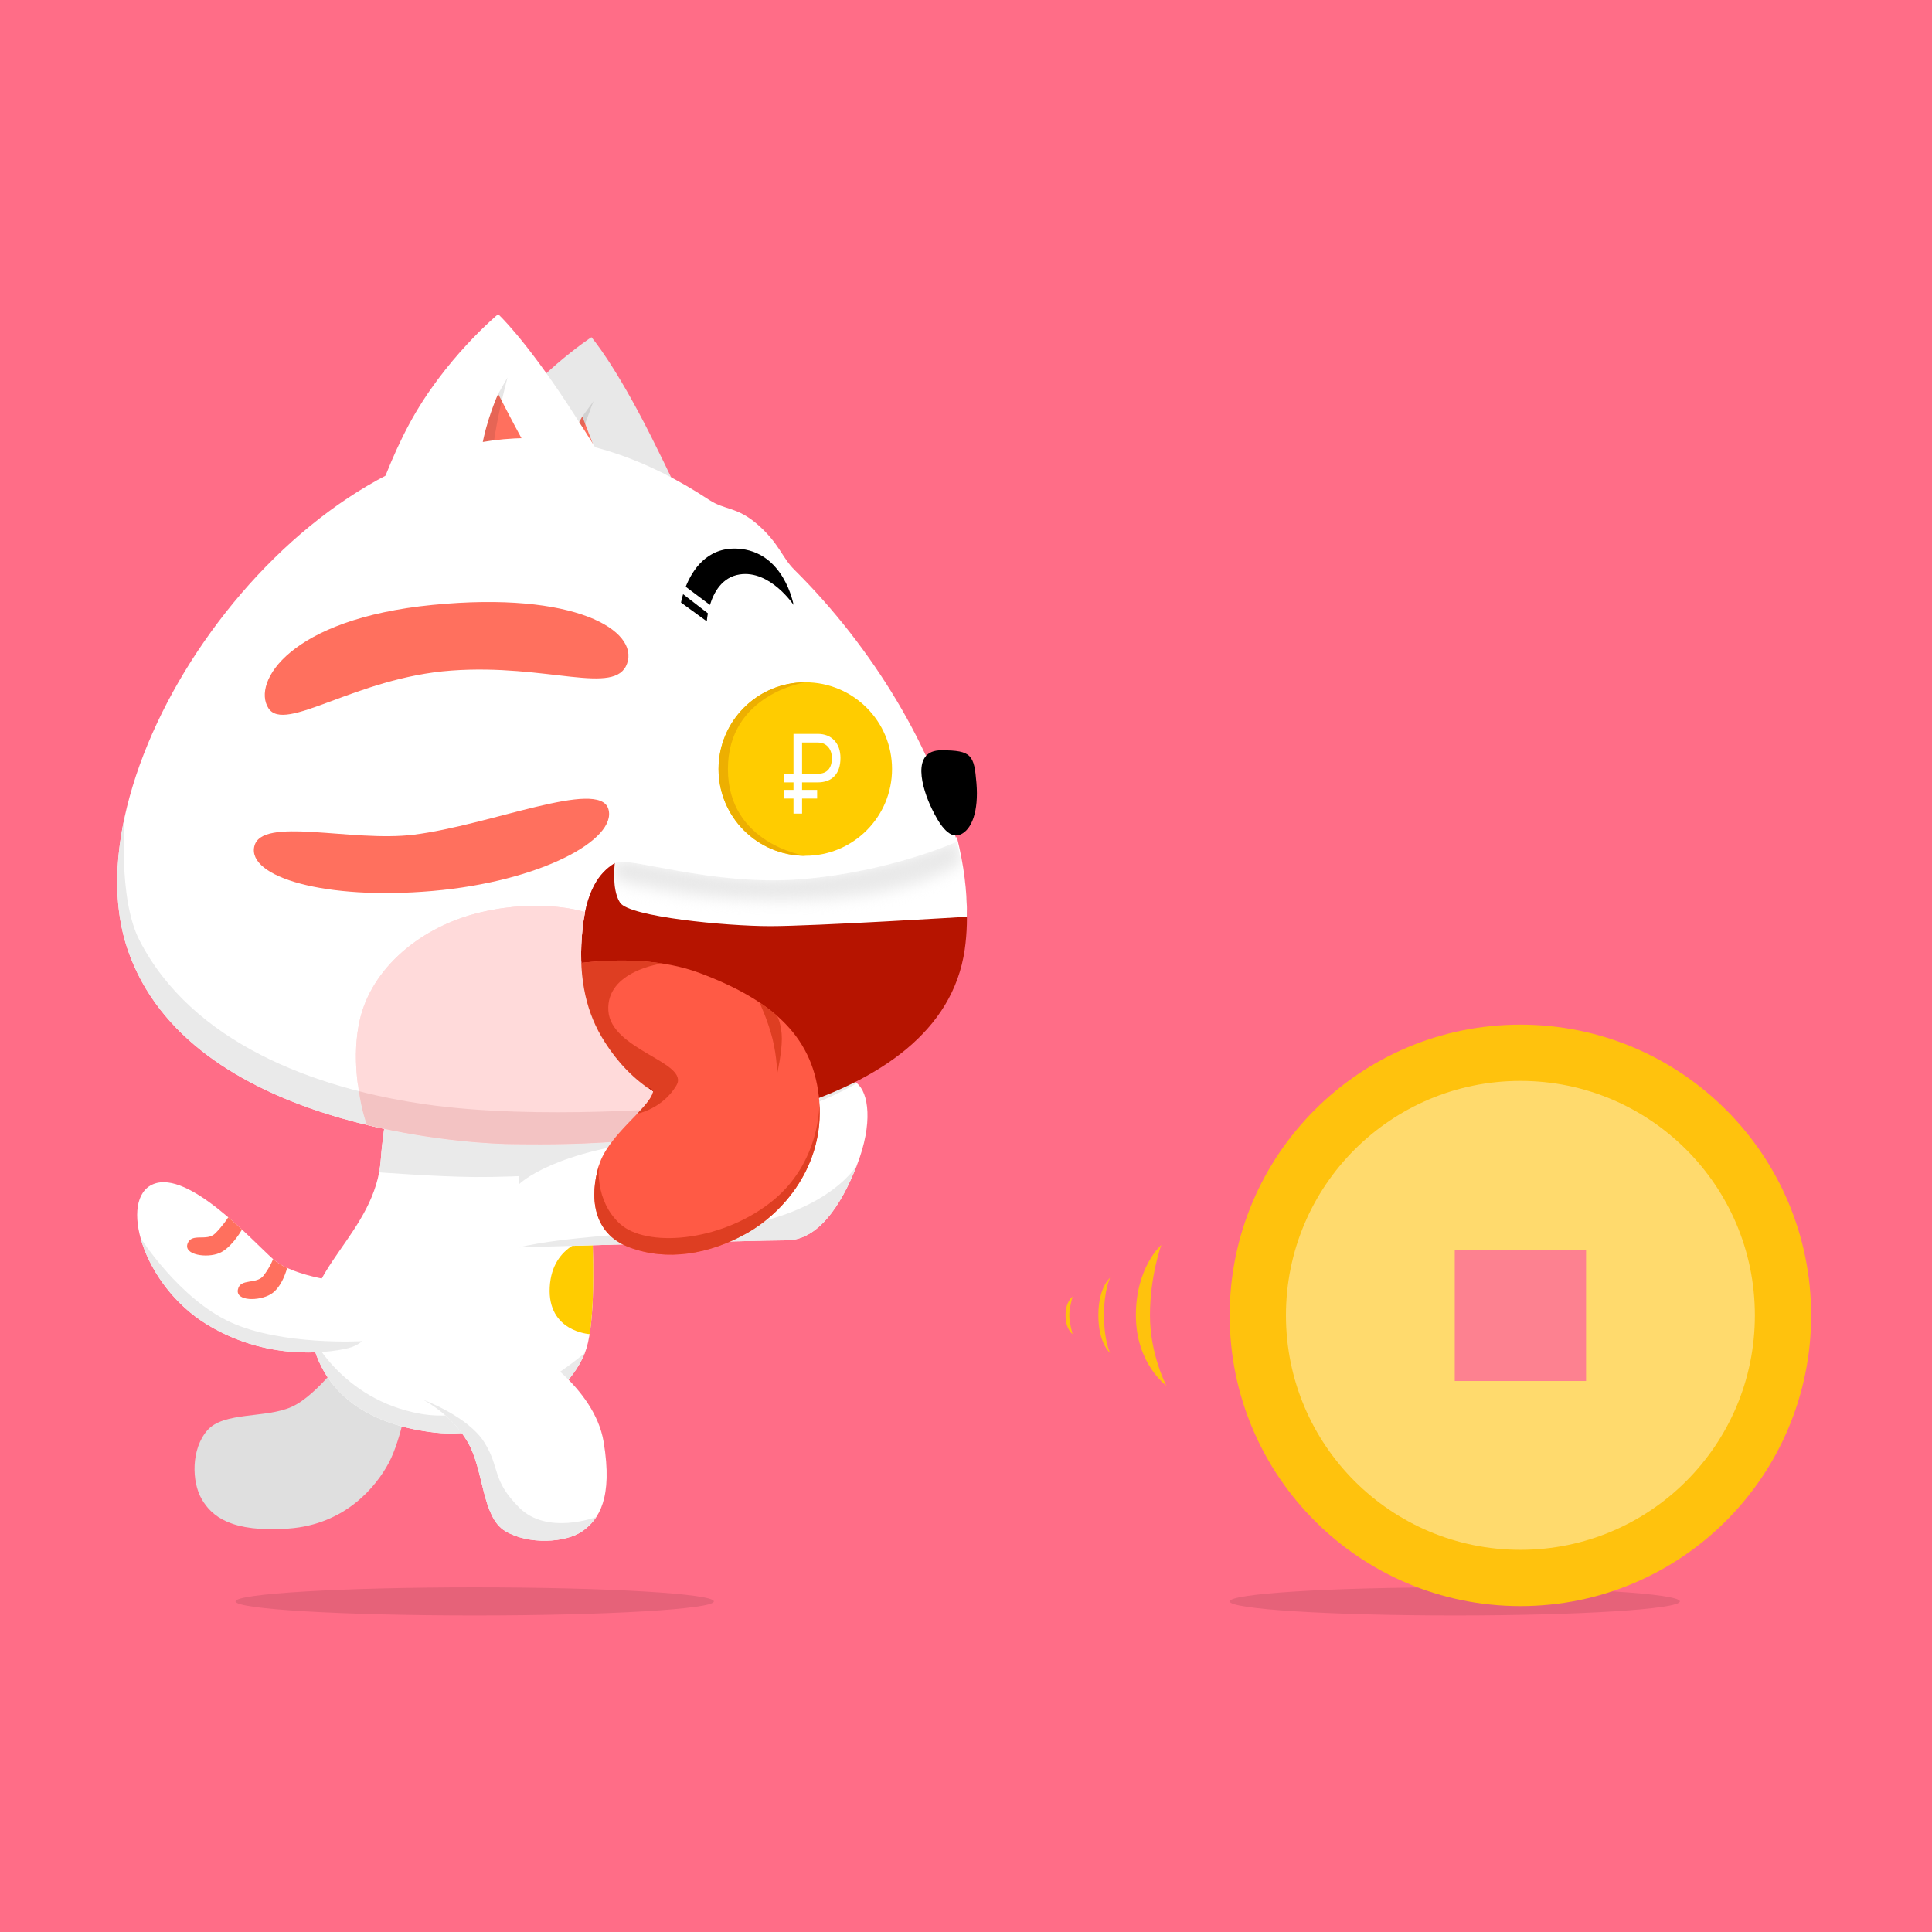
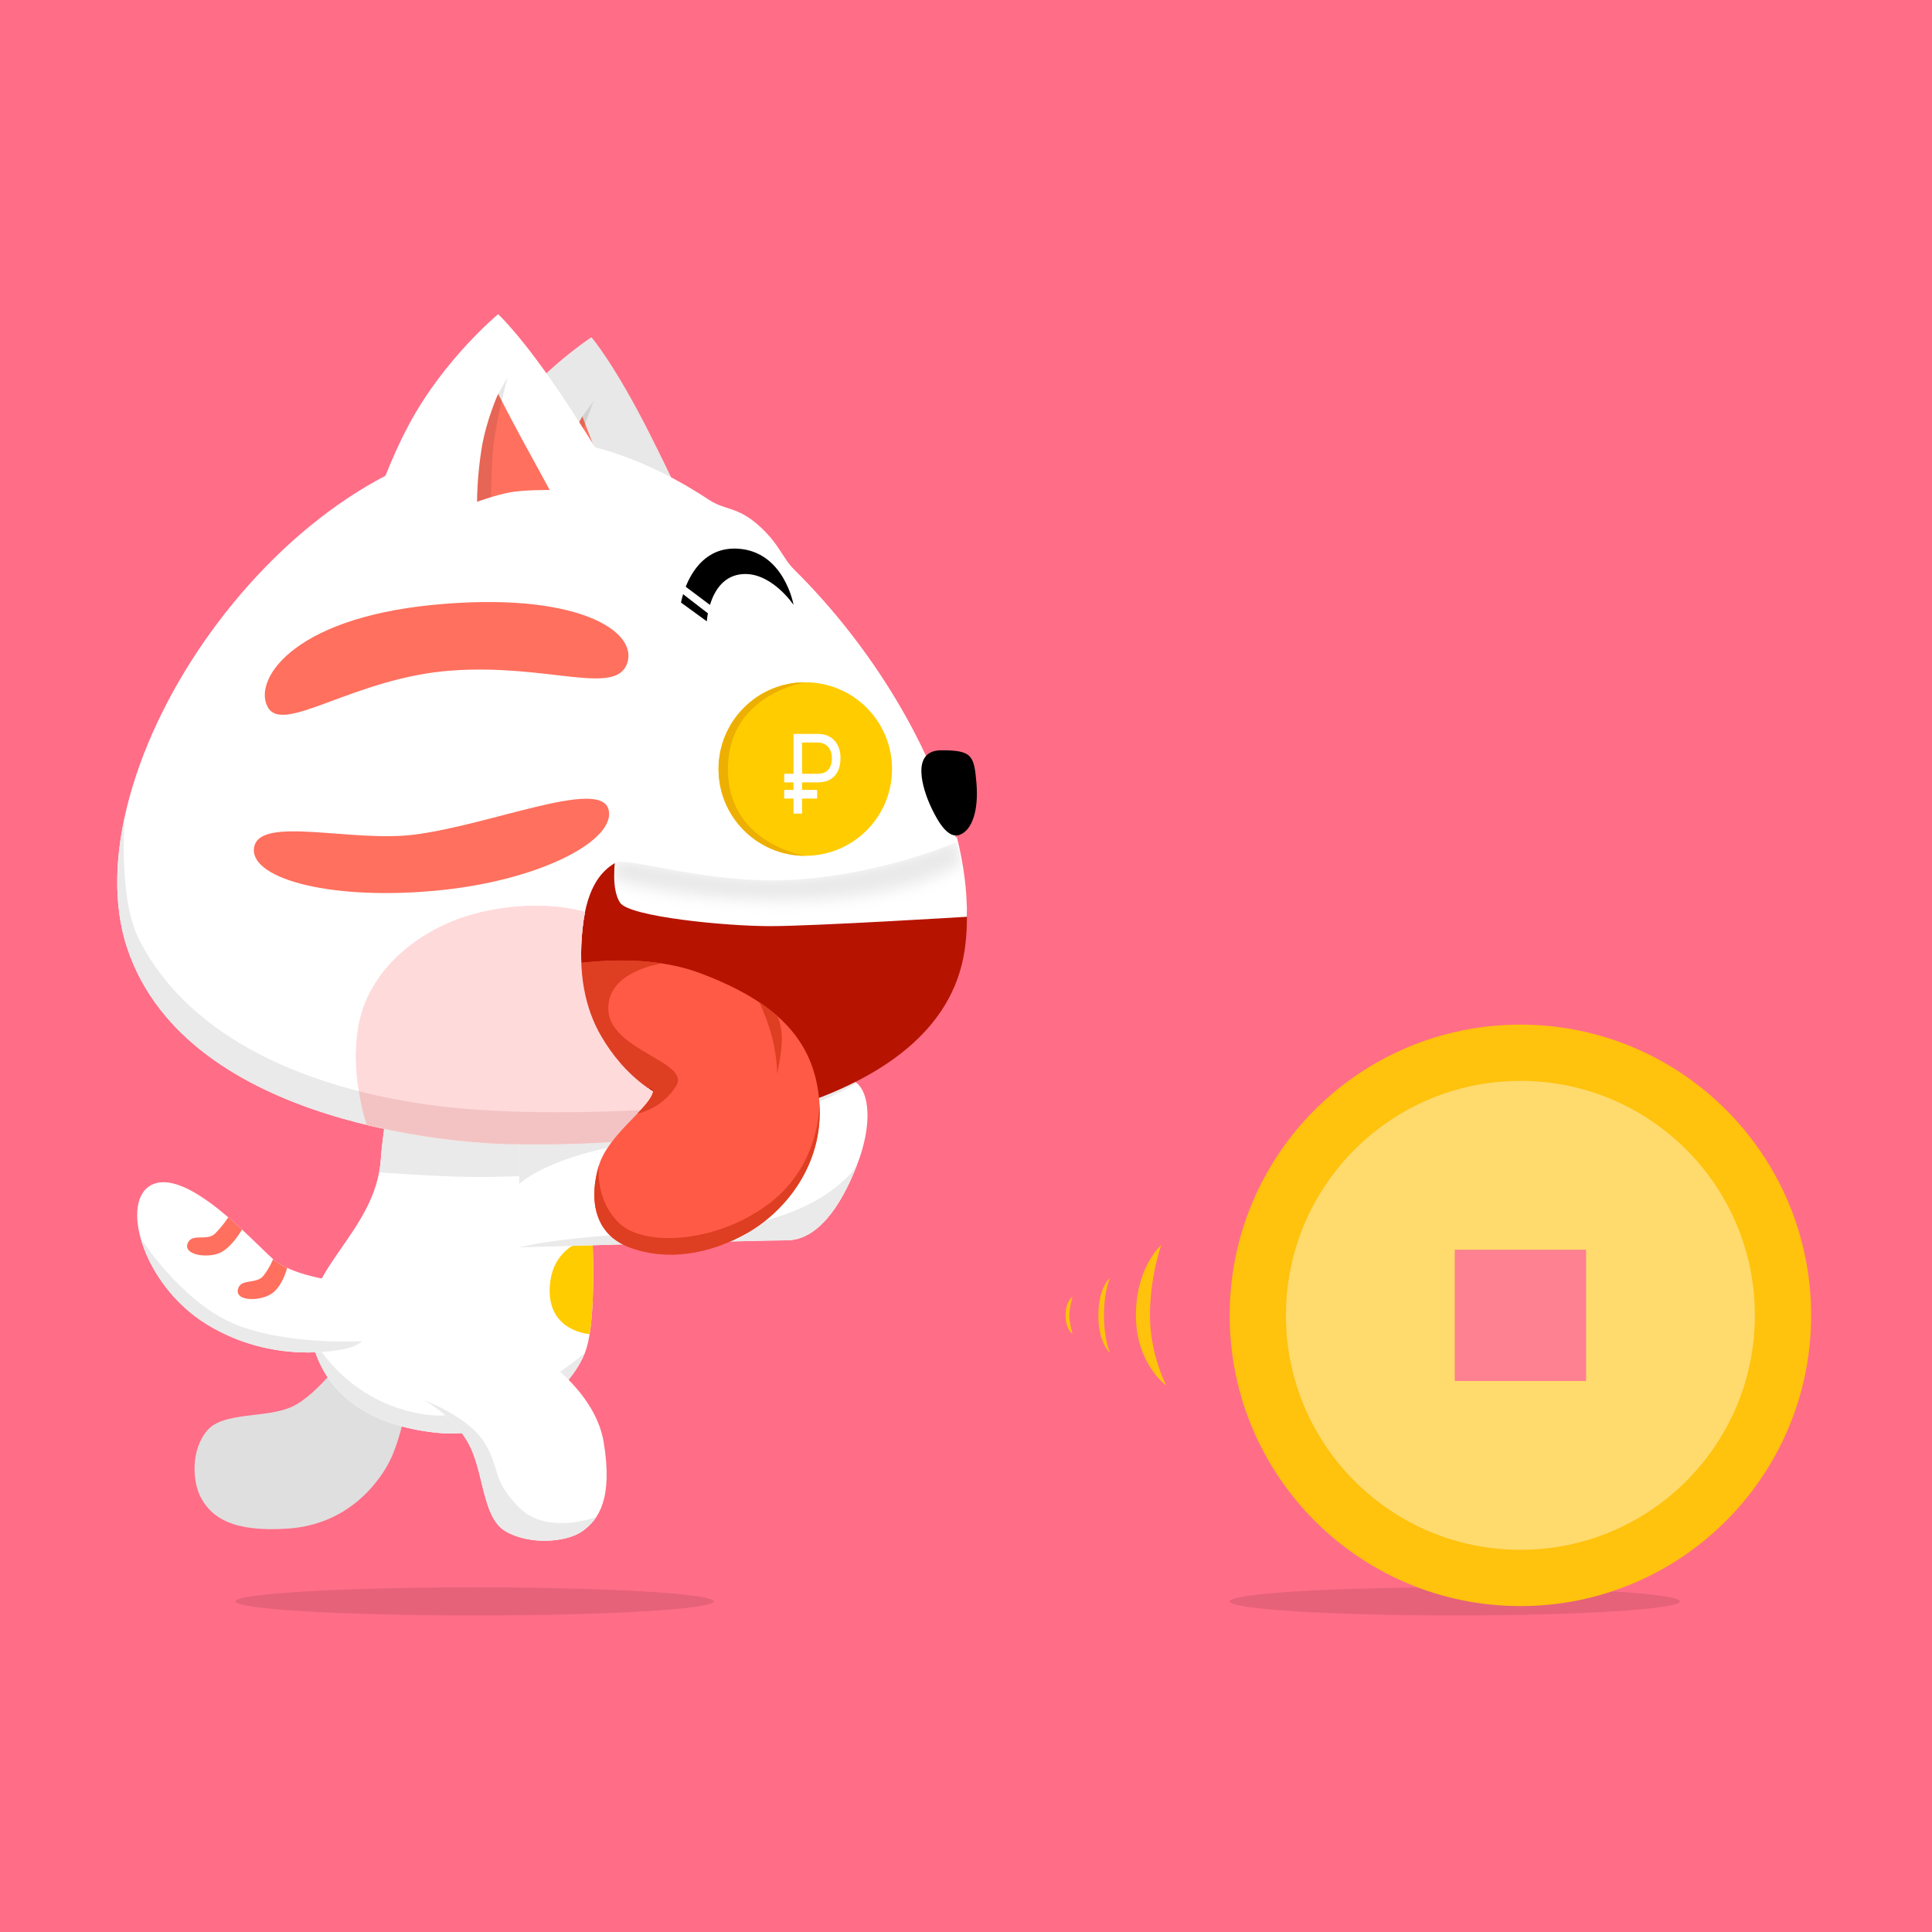
<svg xmlns="http://www.w3.org/2000/svg" width="412" height="412" viewBox="0 0 412 412" fill="none">
  <rect width="412" height="412" fill="#E5E5E5" />
  <g id="catRun">
    <rect width="412" height="412" fill="#FF6D87" />
    <ellipse id="catShadow" cx="101.229" cy="341.5" rx="51" ry="3" fill="#E66279" />
-     <g id="earObjectB">
-       <path id="earForm" d="M104.573 93.099C113.618 80.044 126.124 71.915 126.124 71.915C126.124 71.915 131.019 77.509 138.807 92.996C146.595 108.483 150.92 119.044 150.92 119.044L90.229 121.652C90.229 121.652 95.528 106.155 104.573 93.099Z" fill="#E8E8E8" />
-       <path id="earPinna" d="M119.403 99.831C121.079 93.984 124.189 88.805 124.189 88.805C124.189 88.805 126.494 94.929 128.075 98.812C129.856 103.186 132.784 110.423 132.784 110.423C132.784 110.423 127.601 109.743 124.282 109.953C121.445 110.132 117.1 111.143 117.1 111.143C117.1 111.143 117.726 105.679 119.403 99.831Z" fill="#FF705E" />
-       <path id="earPinnaShadow" opacity="0.1" d="M119.403 99.831C121.079 93.984 124.189 88.805 124.189 88.805L126.574 85.555C126.574 85.555 123.245 93.985 121.943 99.619C120.975 103.809 120.194 110.491 120.194 110.491L117.1 111.143C117.1 111.143 117.726 105.679 119.403 99.831Z" fill="black" />
-     </g>
-     <g id="bodyMainObject">
-       <path id="legObjectB" d="M62.229 300C67.729 297.5 74.093 288.483 74.093 288.483L87.229 297.095C87.229 297.095 85.63 306.835 82.93 311.917C80.229 317 73.649 325.103 61.514 325.966C49.379 326.829 45.181 323.42 43.021 319.7C40.861 315.981 40.729 309 44.229 305C47.729 301 56.729 302.5 62.229 300Z" fill="#DFDFDF" />
-       <g id="bodyObject">
-         <path id="bodyForm" d="M81.229 247C81.428 243.882 82.229 238.5 82.229 238.5L124.729 240.5C124.729 240.5 128.729 278.5 124.729 288.5C120.729 298.5 106.789 307.103 92.729 305.5C79.61 304.004 68.729 298 66.229 284.5C63.729 271 80.203 263.069 81.229 247Z" fill="white" />
-         <path id="bodySpot" d="M117.229 274.5C117.729 265 126.362 264 126.362 264C126.628 271.534 126.585 279.271 125.738 284.5C125.738 284.5 116.729 284 117.229 274.5Z" fill="#FFCC00" />
-         <path id="bodyShadowB" d="M92.729 305.5C79.61 304.004 68.729 298 66.229 284.5C66.229 284.5 72.729 298.5 89.729 301.5C106.729 304.5 124.729 288.5 124.729 288.5C120.729 298.5 106.789 307.103 92.729 305.5Z" fill="#EAEAEA" />
-         <path id="bodyShadowT" d="M81.229 247C81.428 243.882 82.229 238.5 82.229 238.5L124.729 240.5C124.729 240.5 125.138 244.386 125.564 250C125.564 250 110.74 251.076 101.229 251C93.261 250.937 80.849 250 80.849 250C81.034 249.031 81.163 248.032 81.229 247Z" fill="#EAEAEA" />
+     <g id="cat">
+       <g id="bodyMainObject">
+         <path id="legObjectB" d="M62.229 300C67.729 297.5 74.093 288.483 74.093 288.483L87.229 297.095C87.229 297.095 85.63 306.835 82.93 311.917C80.229 317 73.649 325.103 61.514 325.966C49.379 326.829 45.181 323.42 43.021 319.7C40.861 315.981 40.729 309 44.229 305C47.729 301 56.729 302.5 62.229 300Z" fill="#DFDFDF" />
+         <g id="bodyObject">
+           <path d="M81.229 247C81.428 243.882 82.229 238.5 82.229 238.5L124.729 240.5C124.729 240.5 128.729 278.5 124.729 288.5C120.729 298.5 106.789 307.103 92.729 305.5C79.61 304.004 68.729 298 66.229 284.5C63.729 271 80.203 263.069 81.229 247Z" fill="white" />
+           <path d="M117.229 274.5C117.729 265 126.362 264 126.362 264C126.628 271.534 126.585 279.271 125.738 284.5C125.738 284.5 116.729 284 117.229 274.5Z" fill="#FFCC00" />
+           <path d="M92.729 305.5C79.61 304.004 68.729 298 66.229 284.5C66.229 284.5 72.729 298.5 89.729 301.5C106.729 304.5 124.729 288.5 124.729 288.5C120.729 298.5 106.789 307.103 92.729 305.5Z" fill="#EAEAEA" />
+           <path d="M81.229 247C81.428 243.882 82.229 238.5 82.229 238.5L124.729 240.5C124.729 240.5 125.138 244.386 125.564 250C125.564 250 110.74 251.076 101.229 251C93.261 250.937 80.849 250 80.849 250C81.034 249.031 81.163 248.032 81.229 247Z" fill="#EAEAEA" />
+         </g>
+         <g id="legObjectT">
+           <g id="legObjectTChild">
+             <path d="M99.729 307.5C96.229 301.5 90.229 298.5 90.229 298.5L112.729 287.5C112.729 287.5 126.729 295.5 128.729 307.5C130.729 319.5 127.729 324 124.229 326.5C120.729 329 112.729 329.5 107.729 326.5C102.729 323.5 103.229 313.5 99.729 307.5Z" fill="white" />
+             <path d="M99.729 307.5C96.229 301.5 90.229 298.5 90.229 298.5C90.229 298.5 99.729 302 103.229 307.5C106.729 313 104.729 315.5 110.729 321.5C116.729 327.5 127.163 323.5 127.163 323.5C126.317 324.79 125.296 325.738 124.229 326.5C120.729 329 112.729 329.5 107.729 326.5C102.729 323.5 103.229 313.5 99.729 307.5Z" fill="#EAEAEA" />
+           </g>
+         </g>
+         <g id="tailObject">
+           <path d="M58.229 268.5C62.729 272.5 74.229 273.5 74.229 273.5L77.229 286C77.229 286 76.229 287 74.229 287.5C72.229 288 58.229 291 44.229 282.5C30.229 274 25.229 255.5 32.729 252.5C40.229 249.5 53.729 264.5 58.229 268.5Z" fill="white" />
+           <path d="M74.229 287.5C72.229 288 58.229 291 44.229 282.5C36.67 277.911 31.735 270.406 29.974 264C29.974 264 38.229 277 49.229 282C60.229 287 77.229 286 77.229 286C77.229 286 76.229 287 74.229 287.5Z" fill="#EAEAEA" />
+           <path d="M39.994 265.215C40.852 262.814 44.097 264.808 45.872 263.047C47.415 261.516 48.435 259.965 48.675 259.587C49.689 260.456 50.673 261.341 51.61 262.207C51.11 263.054 49.102 266.253 46.774 267.223C44.083 268.343 39.136 267.616 39.994 265.215Z" fill="#FF705E" />
+           <path d="M56.229 272C57.729 270 58.229 268.5 58.229 268.5C59.094 269.269 60.127 269.891 61.229 270.393C61.229 270.393 60.229 274.5 57.729 276C55.229 277.5 50.229 277.5 50.729 275C51.229 272.5 54.729 274 56.229 272Z" fill="#FF705E" />
+         </g>
+         <g id="handObject">
+           <path d="M167.729 264.5C161.229 264.5 110.729 266 110.729 266V241C110.729 241 146.729 241 160.229 236C173.729 231 180.229 229 182.729 231C185.229 233 186.229 239.5 182.729 248.5C179.229 257.5 174.229 264.5 167.729 264.5Z" fill="white" />
+           <path d="M167.729 264.5C161.229 264.5 110.729 266 110.729 266C110.729 266 119.229 263.5 147.229 262.5C175.229 261.5 182.729 248.5 182.729 248.5C179.229 257.5 174.229 264.5 167.729 264.5Z" fill="#EAEAEA" />
+           <path d="M160.229 236C173.729 231 180.229 229 182.729 231C182.729 231 166.229 241 142.229 243C118.229 245 110.729 252.5 110.729 252.5V241C110.729 241 146.729 241 160.229 236Z" fill="#EAEAEA" />
+         </g>
      </g>
-       <g id="legObjectT">
-         <path id="legForm" d="M99.729 307.5C96.229 301.5 90.229 298.5 90.229 298.5L112.729 287.5C112.729 287.5 126.729 295.5 128.729 307.5C130.729 319.5 127.729 324 124.229 326.5C120.729 329 112.729 329.5 107.729 326.5C102.729 323.5 103.229 313.5 99.729 307.5Z" fill="white" />
-         <path id="legShadow" d="M99.729 307.5C96.229 301.5 90.229 298.5 90.229 298.5C90.229 298.5 99.729 302 103.229 307.5C106.729 313 104.729 315.5 110.729 321.5C116.729 327.5 127.163 323.5 127.163 323.5C126.317 324.79 125.296 325.738 124.229 326.5C120.729 329 112.729 329.5 107.729 326.5C102.729 323.5 103.229 313.5 99.729 307.5Z" fill="#EAEAEA" />
-       </g>
-       <g id="tailObject">
-         <path id="tailForm" d="M58.229 268.5C62.729 272.5 74.229 273.5 74.229 273.5L77.229 286C77.229 286 76.229 287 74.229 287.5C72.229 288 58.229 291 44.229 282.5C30.229 274 25.229 255.5 32.729 252.5C40.229 249.5 53.729 264.5 58.229 268.5Z" fill="white" />
-         <path id="tailShadow" d="M74.229 287.5C72.229 288 58.229 291 44.229 282.5C36.67 277.911 31.735 270.406 29.974 264C29.974 264 38.229 277 49.229 282C60.229 287 77.229 286 77.229 286C77.229 286 76.229 287 74.229 287.5Z" fill="#EAEAEA" />
-         <path id="tailSpotT" d="M39.994 265.215C40.852 262.814 44.097 264.808 45.872 263.047C47.415 261.516 48.435 259.965 48.675 259.587C49.689 260.456 50.673 261.341 51.61 262.207C51.11 263.054 49.102 266.253 46.774 267.223C44.083 268.343 39.136 267.616 39.994 265.215Z" fill="#FF705E" />
-         <path id="tailSpotB" d="M56.229 272C57.729 270 58.229 268.5 58.229 268.5C59.094 269.269 60.127 269.891 61.229 270.393C61.229 270.393 60.229 274.5 57.729 276C55.229 277.5 50.229 277.5 50.729 275C51.229 272.5 54.729 274 56.229 272Z" fill="#FF705E" />
-       </g>
-       <g id="handObject">
-         <path id="handForm" d="M167.729 264.5C161.229 264.5 110.729 266 110.729 266V241C110.729 241 146.729 241 160.229 236C173.729 231 180.229 229 182.729 231C185.229 233 186.229 239.5 182.729 248.5C179.229 257.5 174.229 264.5 167.729 264.5Z" fill="white" />
-         <path id="handShadowB" d="M167.729 264.5C161.229 264.5 110.729 266 110.729 266C110.729 266 119.229 263.5 147.229 262.5C175.229 261.5 182.729 248.5 182.729 248.5C179.229 257.5 174.229 264.5 167.729 264.5Z" fill="#EAEAEA" />
-         <path id="handShadowT" d="M160.229 236C173.729 231 180.229 229 182.729 231C182.729 231 166.229 241 142.229 243C118.229 245 110.729 252.5 110.729 252.5V241C110.729 241 146.729 241 160.229 236Z" fill="#EAEAEA" />
-       </g>
-     </g>
-     <g id="earObjectT">
-       <path id="earForm_2" d="M87.229 90.5C94.729 76.5 106.229 67 106.229 67C106.229 67 111.729 72 121.229 86.5C130.729 101 136.229 111 136.229 111L76.229 120.5C76.229 120.5 79.729 104.5 87.229 90.5Z" fill="white" />
-       <path id="earPinna_2" d="M102.729 95.5C103.729 89.5 106.229 84 106.229 84C106.229 84 109.216 89.822 111.229 93.5C113.496 97.643 117.229 104.5 117.229 104.5C117.229 104.5 112.002 104.414 108.729 105C105.93 105.501 101.729 107 101.729 107C101.729 107 101.729 101.5 102.729 95.5Z" fill="#FF705E" />
-       <path id="earPinnaShadow_2" opacity="0.1" d="M102.729 95.5C103.729 89.5 106.229 84 106.229 84L108.229 80.5C108.229 80.5 105.881 89.254 105.229 95C104.744 99.273 104.729 106 104.729 106L101.729 107C101.729 107 101.729 101.5 102.729 95.5Z" fill="black" />
-     </g>
-     <g id="headObject">
-       <path id="headFGForm" d="M109.729 244C99.729 244 40.229 240.5 27.229 202.5C14.229 164.5 60.229 96 109.729 93.5C123.79 92.79 138.093 97.93 151.229 106.605C154.624 108.847 157.229 108 161.729 112C166.229 116 166.742 118.866 169.399 121.5C186.189 138.143 199.141 159.776 204.054 179.5C204.054 179.5 189.729 186 170.729 187.5C151.729 189 133.729 182.5 131.229 184C128.729 185.5 125.229 188.5 124.229 198C123.229 207.5 124.729 215 128.229 221C131.729 227 137.729 233.596 146.729 236.048C155.729 238.5 169.229 236.048 169.229 236.048C145.229 245 115.494 244 109.729 244Z" fill="white" />
-       <g id="mouthObject">
-         <path id="mouthForm" d="M169.229 236.048C187.376 230.207 203.188 220.075 205.729 202.5C206.743 195.485 206.086 187.656 204.054 179.5C204.054 179.5 189.729 186 170.729 187.5C151.729 189 133.729 182.5 131.229 184C128.729 185.5 125.229 188.5 124.229 198C123.229 207.5 124.729 215 128.229 221C131.729 227 137.729 233.596 146.729 236.048C155.729 238.5 169.229 236.048 169.229 236.048Z" fill="#B61400" />
-         <path id="mouthTeÐµths" d="M170.729 186.5C151.729 188 133.729 181.5 131.229 183C131.229 183 130.229 189.5 132.229 192.5C134.229 195.5 154.729 197.5 164.229 197.5C173.729 197.5 206.193 195.5 206.193 195.5C206.274 190.127 205.524 184.399 204.054 178.5C204.054 178.5 189.729 185 170.729 186.5Z" fill="white" />
-         <g id="mouthTeÐµthsShadow">
-           <mask id="mask0" mask-type="alpha" maskUnits="userSpaceOnUse" x="130" y="179" width="77" height="20">
-             <path id="mouthTeÐµthsMask" d="M170.729 187.5C151.729 189 133.729 182.5 131.229 184C131.229 184 130.229 190.5 132.229 193.5C134.229 196.5 154.729 198.5 164.229 198.5C173.729 198.5 206.193 196.5 206.193 196.5C206.274 191.127 205.524 185.399 204.054 179.5C204.054 179.5 189.729 186 170.729 187.5Z" fill="white" />
-           </mask>
-           <g mask="url(#mask0)">
-             <g id="mouthTeÐµthsShadowForm" filter="url(#filter0_if)">
-               <path d="M170.729 187.5C151.729 189 133.729 182.5 131.229 184C131.229 184 130.989 185.558 130.979 187.5C130.979 187.5 145.229 192.5 170.229 192C195.229 191.5 205.041 184 205.041 184C204.76 182.513 204.431 181.012 204.054 179.5C204.054 179.5 189.729 186 170.729 187.5Z" fill="#EAEAEA" />
+       <g id="headObject">
+         <g id="earObjectB">
+           <g id="earObjectBChild">
+             <path d="M104.573 93.099C113.618 80.044 126.124 71.915 126.124 71.915C126.124 71.915 131.019 77.509 138.807 92.996C146.595 108.483 150.92 119.044 150.92 119.044L90.229 121.652C90.229 121.652 95.528 106.155 104.573 93.099Z" fill="#E8E8E8" />
+             <path d="M119.403 99.831C121.079 93.984 124.189 88.805 124.189 88.805C124.189 88.805 126.494 94.929 128.075 98.812C129.856 103.186 132.784 110.423 132.784 110.423C132.784 110.423 127.601 109.743 124.282 109.953C121.445 110.132 117.1 111.143 117.1 111.143C117.1 111.143 117.726 105.679 119.403 99.831Z" fill="#FF705E" />
+             <path opacity="0.1" d="M119.403 99.831C121.079 93.984 124.189 88.805 124.189 88.805L126.574 85.555C126.574 85.555 123.245 93.985 121.943 99.619C120.975 103.809 120.194 110.491 120.194 110.491L117.1 111.143C117.1 111.143 117.726 105.679 119.403 99.831Z" fill="black" />
+           </g>
+         </g>
+         <path d="M109.729 244C99.729 244 40.229 240.5 27.229 202.5C14.229 164.5 60.229 96 109.729 93.5C123.79 92.79 138.093 97.93 151.229 106.605C154.624 108.847 157.229 108 161.729 112C166.229 116 166.742 118.866 169.399 121.5C186.189 138.143 199.141 159.776 204.054 179.5C204.054 179.5 189.729 186 170.729 187.5C151.729 189 133.729 182.5 131.229 184C128.729 185.5 125.229 188.5 124.229 198C123.229 207.5 124.729 215 128.229 221C131.729 227 137.729 233.596 146.729 236.048C155.729 238.5 169.229 236.048 169.229 236.048C145.229 245 115.494 244 109.729 244Z" fill="white" />
+         <g id="mouthObject">
+           <path d="M169.229 236.048C187.376 230.207 203.188 220.075 205.729 202.5C206.743 195.485 206.086 187.656 204.054 179.5C204.054 179.5 189.729 186 170.729 187.5C151.729 189 133.729 182.5 131.229 184C128.729 185.5 125.229 188.5 124.229 198C123.229 207.5 124.729 215 128.229 221C131.729 227 137.729 233.596 146.729 236.048C155.729 238.5 169.229 236.048 169.229 236.048Z" fill="#B61400" />
+           <path id="mouthTeÐµths" d="M170.729 186.5C151.729 188 133.729 181.5 131.229 183C131.229 183 130.229 189.5 132.229 192.5C134.229 195.5 154.729 197.5 164.229 197.5C173.729 197.5 206.193 195.5 206.193 195.5C206.274 190.127 205.524 184.399 204.054 178.5C204.054 178.5 189.729 185 170.729 186.5Z" fill="white" />
+           <g id="mouthTeÐµthsShadow">
+             <mask id="mask0" mask-type="alpha" maskUnits="userSpaceOnUse" x="130" y="179" width="77" height="20">
+               <path id="mouthTeÐµthsMask" d="M170.729 187.5C151.729 189 133.729 182.5 131.229 184C131.229 184 130.229 190.5 132.229 193.5C134.229 196.5 154.729 198.5 164.229 198.5C173.729 198.5 206.193 196.5 206.193 196.5C206.274 191.127 205.524 185.399 204.054 179.5C204.054 179.5 189.729 186 170.729 187.5Z" fill="white" />
+             </mask>
+             <g mask="url(#mask0)">
+               <g id="mouthTeÐµthsShadowForm" filter="url(#filter0_if)">
+                 <path d="M170.729 187.5C151.729 189 133.729 182.5 131.229 184C131.229 184 130.989 185.558 130.979 187.5C130.979 187.5 145.229 192.5 170.229 192C195.229 191.5 205.041 184 205.041 184C204.76 182.513 204.431 181.012 204.054 179.5C204.054 179.5 189.729 186 170.729 187.5Z" fill="#EAEAEA" />
+               </g>
            </g>
          </g>
        </g>
+         <g id="earObjectT">
+           <g id="earObjectTChild">
+             <path d="M87.229 90.5C94.729 76.5 106.229 67 106.229 67C106.229 67 111.729 72 121.229 86.5C130.729 101 136.229 111 136.229 111L76.229 120.5C76.229 120.5 79.729 104.5 87.229 90.5Z" fill="white" />
+             <path d="M102.729 95.5C103.729 89.5 106.229 84 106.229 84C106.229 84 109.216 89.822 111.229 93.5C113.496 97.643 117.229 104.5 117.229 104.5C117.229 104.5 112.002 104.414 108.729 105C105.93 105.501 101.729 107 101.729 107C101.729 107 101.729 101.5 102.729 95.5Z" fill="#FF705E" />
+             <path opacity="0.1" d="M102.729 95.5C103.729 89.5 106.229 84 106.229 84L108.229 80.5C108.229 80.5 105.881 89.254 105.229 95C104.744 99.273 104.729 106 104.729 106L101.729 107C101.729 107 101.729 101.5 102.729 95.5Z" fill="black" />
+           </g>
+         </g>
+         <path d="M27.229 202.5C40.229 240.5 99.729 244 109.729 244C115.494 244 145.229 245 169.229 236.048C169.229 236.048 155.729 238.5 146.729 236.048C146.729 236.048 114.729 238.952 90.729 235.5C66.729 232.048 40.891 222.228 29.729 200.5C25.091 191.472 26.629 174 26.629 174C24.365 184.292 24.367 194.135 27.229 202.5Z" fill="#EAEAEA" />
+         <path d="M208.229 167C208.729 173 207.229 177 204.729 178C202.229 179 200.116 175.36 198.729 172.5C196.572 168.052 194.229 160 200.729 160C207.229 160 207.729 161 208.229 167Z" fill="black" />
+         <g id="headEyebrowObject">
+           <path d="M150.729 132.5L145.229 128.5C145.229 128.5 145.348 127.786 145.673 126.713L150.96 130.793C150.767 131.811 150.729 132.5 150.729 132.5Z" fill="black" />
+           <path d="M157.229 117C167.229 117.5 169.229 129 169.229 129C169.229 129 164.229 121.5 157.729 122.5C153.957 123.08 152.206 126.354 151.4 129L146.229 125.121C147.621 121.613 150.741 116.676 157.229 117Z" fill="black" />
+         </g>
+         <g id="headSpotsObject">
+           <path d="M92.229 190C115.229 188 131.729 179 129.729 172.5C127.729 166 104.453 175.983 88.229 178C74.962 179.65 55.729 174 54.229 180.5C52.729 187 69.229 192 92.229 190Z" fill="#FF705E" />
+           <path d="M57.229 151C60.729 156.5 75.729 144.5 96.229 143C116.729 141.5 131.229 148.5 133.729 141.5C136.229 134.5 122.729 126 92.229 129C61.729 132 53.729 145.5 57.229 151Z" fill="#FF705E" />
+         </g>
+         <g id="eyeObject">
+           <circle id="eyeForm" cx="171.729" cy="164" r="18.5" fill="#FFCC00" />
+           <path d="M155.229 164C155.229 180 171.729 182.5 171.729 182.5C161.512 182.5 153.229 174.217 153.229 164C153.229 153.783 161.512 145.5 171.729 145.5C171.729 145.5 155.229 148 155.229 164Z" fill="#EDAF01" />
+           <path d="M174.255 170.289H171.044V173.5H169.213V170.289H167.229V168.444H169.213V166.845H167.229V165.012H169.213V156.5H174.36C175.855 156.5 177.041 156.963 177.916 157.889C178.791 158.816 179.229 160.069 179.229 161.649C179.229 163.307 178.807 164.587 177.964 165.49C177.127 166.386 175.935 166.837 174.389 166.845H171.044V168.444H174.255V170.289ZM171.044 165.012H174.36C175.35 165.012 176.104 164.728 176.622 164.159C177.14 163.591 177.398 162.762 177.398 161.672C177.398 160.684 177.13 159.886 176.593 159.279C176.056 158.664 175.331 158.353 174.418 158.345H171.044V165.012Z" fill="white" />
+         </g>
+         <g id="headSparkleObject">
+           <path d="M124.229 198C123.229 207.5 124.729 215 128.229 221C131.729 227 137.729 233.596 146.729 236.048C155.729 238.5 169.229 236.048 169.229 236.048C144.729 245 115.494 244 109.729 244C105.547 244 92.706 243.388 78.229 239.895C78.229 239.895 74.229 228.5 76.729 217.5C79.229 206.5 89.729 197.5 102.729 194.5C115.729 191.5 124.761 194.5 124.761 194.5C124.544 195.557 124.364 196.719 124.229 198Z" fill="#FFDADA" />
+           <path d="M109.729 244C115.494 244 145.229 245 169.229 236.048C169.229 236.048 155.729 238.5 146.729 236.048C146.729 236.048 114.729 238.952 90.729 235.5C86.025 234.823 81.249 233.902 76.528 232.694C76.528 232.694 76.898 235.029 77.249 236.5C77.567 237.834 78.209 239.878 78.209 239.878C92.716 243.386 105.54 244 109.729 244Z" fill="#F3C3C3" />
+         </g>
+         <g id="tongueObject">
+           <path d="M159.229 263C151.229 267.5 142.229 269 134.229 266C126.229 263 125.729 255 127.729 248.5C129.729 242 138.229 236.5 139.229 233C140.229 229.5 120.229 235 120.229 235L112.229 207.5C112.229 207.5 133.229 201.5 149.229 207.5C165.229 213.5 173.729 221.5 174.729 235C175.729 248.5 167.229 258.5 159.229 263Z" fill="#FF5A45" />
+           <path d="M159.229 263C151.229 267.5 142.229 269 134.229 266C126.229 263 125.729 255 127.729 248.5C127.729 248.5 126.729 256 132.229 261C137.729 266 153.229 265 164.229 256.5C175.229 248 174.729 235 174.729 235C175.729 248.5 167.229 258.5 159.229 263Z" fill="#DE3E22" />
+           <path d="M165.729 229C165.729 229 165.729 225.5 164.729 221.5C163.729 217.5 161.944 213.759 161.944 213.759C163.315 214.674 164.577 215.634 165.729 216.645C165.729 216.645 166.729 218.5 166.729 221.5C166.729 224.5 165.729 229 165.729 229Z" fill="#DE3E22" />
+           <path d="M120.229 235L112.229 207.5C112.229 207.5 127.017 203.275 141.229 205.461C141.229 205.461 129.229 207 129.729 215.5C130.229 224 147.229 226.5 144.229 231.5C141.229 236.5 135.897 237.5 135.897 237.5C137.543 235.773 138.87 234.257 139.229 233C140.229 229.5 120.229 235 120.229 235Z" fill="#DE3E22" />
+         </g>
+         <path d="M124.229 198C123.229 207.5 124.729 215 128.229 221C130.445 224.799 133.663 228.837 138.011 231.91L130.229 236.5H111.229L76.314 231.278C75.788 227.283 75.626 222.353 76.729 217.5C79.229 206.5 89.729 197.5 102.729 194.5C115.729 191.5 124.761 194.5 124.761 194.5C124.544 195.557 124.364 196.719 124.229 198Z" fill="#FFDADA" />
      </g>
-       <path id="headShadow" d="M27.229 202.5C40.229 240.5 99.729 244 109.729 244C115.494 244 145.229 245 169.229 236.048C169.229 236.048 155.729 238.5 146.729 236.048C146.729 236.048 114.729 238.952 90.729 235.5C66.729 232.048 40.891 222.228 29.729 200.5C25.091 191.472 26.629 174 26.629 174C24.365 184.292 24.367 194.135 27.229 202.5Z" fill="#EAEAEA" />
-       <path id="headNose" d="M208.229 167C208.729 173 207.229 177 204.729 178C202.229 179 200.116 175.36 198.729 172.5C196.572 168.052 194.229 160 200.729 160C207.229 160 207.729 161 208.229 167Z" fill="black" />
-       <g id="headEyebrowObject">
-         <path id="headEyebrowSmall" d="M150.729 132.5L145.229 128.5C145.229 128.5 145.348 127.786 145.673 126.713L150.96 130.793C150.767 131.811 150.729 132.5 150.729 132.5Z" fill="black" />
-         <path id="headEyebrowBig" d="M157.229 117C167.229 117.5 169.229 129 169.229 129C169.229 129 164.229 121.5 157.729 122.5C153.957 123.08 152.206 126.354 151.4 129L146.229 125.121C147.621 121.613 150.741 116.676 157.229 117Z" fill="black" />
-       </g>
-       <g id="headSpotsObject">
-         <path id="headSpotB" d="M92.229 190C115.229 188 131.729 179 129.729 172.5C127.729 166 104.453 175.983 88.229 178C74.962 179.65 55.729 174 54.229 180.5C52.729 187 69.229 192 92.229 190Z" fill="#FF705E" />
-         <path id="headSpotT" d="M57.229 151C60.729 156.5 75.729 144.5 96.229 143C116.729 141.5 131.229 148.5 133.729 141.5C136.229 134.5 122.729 126 92.229 129C61.729 132 53.729 145.5 57.229 151Z" fill="#FF705E" />
-       </g>
-       <g id="eyeObject">
-         <circle id="eyeForm" cx="171.729" cy="164" r="18.5" fill="#FFCC00" />
-         <path id="eyeShadow" d="M155.229 164C155.229 180 171.729 182.5 171.729 182.5C161.512 182.5 153.229 174.217 153.229 164C153.229 153.783 161.512 145.5 171.729 145.5C171.729 145.5 155.229 148 155.229 164Z" fill="#EDAF01" />
-         <path id="eyeRuble" d="M174.255 170.289H171.044V173.5H169.213V170.289H167.229V168.444H169.213V166.845H167.229V165.012H169.213V156.5H174.36C175.855 156.5 177.041 156.963 177.916 157.889C178.791 158.816 179.229 160.069 179.229 161.649C179.229 163.307 178.807 164.587 177.964 165.49C177.127 166.386 175.935 166.837 174.389 166.845H171.044V168.444H174.255V170.289ZM171.044 165.012H174.36C175.35 165.012 176.104 164.728 176.622 164.159C177.14 163.591 177.398 162.762 177.398 161.672C177.398 160.684 177.13 159.886 176.593 159.279C176.056 158.664 175.331 158.353 174.418 158.345H171.044V165.012Z" fill="white" />
-       </g>
-       <g id="headSparkleObject">
-         <path id="headSparkle" d="M124.229 198C123.229 207.5 124.729 215 128.229 221C131.729 227 137.729 233.596 146.729 236.048C155.729 238.5 169.229 236.048 169.229 236.048C144.729 245 115.494 244 109.729 244C105.547 244 92.706 243.388 78.229 239.895C78.229 239.895 74.229 228.5 76.729 217.5C79.229 206.5 89.729 197.5 102.729 194.5C115.729 191.5 124.761 194.5 124.761 194.5C124.544 195.557 124.364 196.719 124.229 198Z" fill="#FFDADA" />
-         <path id="headSparkleShadow" d="M109.729 244C115.494 244 145.229 245 169.229 236.048C169.229 236.048 155.729 238.5 146.729 236.048C146.729 236.048 114.729 238.952 90.729 235.5C86.025 234.823 81.249 233.902 76.528 232.694C76.528 232.694 76.898 235.029 77.249 236.5C77.567 237.834 78.209 239.878 78.209 239.878C92.716 243.386 105.54 244 109.729 244Z" fill="#F3C3C3" />
-       </g>
-       <g id="tongueObject">
-         <path id="tongueForm" d="M159.229 263C151.229 267.5 142.229 269 134.229 266C126.229 263 125.729 255 127.729 248.5C129.729 242 138.229 236.5 139.229 233C140.229 229.5 120.229 235 120.229 235L112.229 207.5C112.229 207.5 133.229 201.5 149.229 207.5C165.229 213.5 173.729 221.5 174.729 235C175.729 248.5 167.229 258.5 159.229 263Z" fill="#FF5A45" />
-         <path id="tongueShadowB" d="M159.229 263C151.229 267.5 142.229 269 134.229 266C126.229 263 125.729 255 127.729 248.5C127.729 248.5 126.729 256 132.229 261C137.729 266 153.229 265 164.229 256.5C175.229 248 174.729 235 174.729 235C175.729 248.5 167.229 258.5 159.229 263Z" fill="#DE3E22" />
-         <path id="tongueShadowM" d="M165.729 229C165.729 229 165.729 225.5 164.729 221.5C163.729 217.5 161.944 213.759 161.944 213.759C163.315 214.674 164.577 215.634 165.729 216.645C165.729 216.645 166.729 218.5 166.729 221.5C166.729 224.5 165.729 229 165.729 229Z" fill="#DE3E22" />
-         <path id="tongueShadowT" d="M120.229 235L112.229 207.5C112.229 207.5 127.017 203.275 141.229 205.461C141.229 205.461 129.229 207 129.729 215.5C130.229 224 147.229 226.5 144.229 231.5C141.229 236.5 135.897 237.5 135.897 237.5C137.543 235.773 138.87 234.257 139.229 233C140.229 229.5 120.229 235 120.229 235Z" fill="#DE3E22" />
-       </g>
-       <path id="headSparkleOverlay" d="M124.229 198C123.229 207.5 124.729 215 128.229 221C130.445 224.799 133.663 228.837 138.011 231.91L130.229 236.5H111.229L76.314 231.278C75.788 227.283 75.626 222.353 76.729 217.5C79.229 206.5 89.729 197.5 102.729 194.5C115.729 191.5 124.761 194.5 124.761 194.5C124.544 195.557 124.364 196.719 124.229 198Z" fill="#FFDADA" />
    </g>
    <ellipse id="coinShadow" cx="310.229" cy="341.5" rx="48" ry="3" fill="#E66279" />
    <g id="coinObject">
      <circle id="coin" cx="324.229" cy="280.5" r="56" fill="#FFDA6D" stroke="#FFC20D" stroke-width="12" />
      <rect id="coinRect" x="310.229" y="266.5" width="28" height="28" fill="#FD8190" />
    </g>
-     <path id="coinWave_1" d="M242.229 280.5C242.229 270.172 247.638 265.5 247.638 265.5C247.638 265.5 245.229 272.139 245.229 280.5C245.229 288.861 248.729 295.5 248.729 295.5C248.729 295.5 242.229 290.828 242.229 280.5Z" fill="#FFC20D" />
-     <path id="coinWave_2" d="M234.229 280.5C234.229 274.45 236.729 272.5 236.729 272.5C236.729 272.5 235.429 275 235.429 280.5C235.429 286 236.729 288.5 236.729 288.5C236.729 288.5 234.229 286.55 234.229 280.5Z" fill="#FFC20D" />
-     <path id="coinWave_3" d="M227.229 280.5C227.229 277.5 228.729 276.5 228.729 276.5C228.729 276.5 228.029 278.934 228.029 280.5C228.029 282.066 228.729 284.5 228.729 284.5C228.729 284.5 227.229 283.5 227.229 280.5Z" fill="#FFC20D" />
+     <g id="coinWaves">
+       <path id="coinWave_1" d="M242.229 280.5C242.229 270.172 247.638 265.5 247.638 265.5C247.638 265.5 245.229 272.139 245.229 280.5C245.229 288.861 248.729 295.5 248.729 295.5C248.729 295.5 242.229 290.828 242.229 280.5Z" fill="#FFC20D" />
+       <path id="coinWave_2" d="M234.229 280.5C234.229 274.45 236.729 272.5 236.729 272.5C236.729 272.5 235.429 275 235.429 280.5C235.429 286 236.729 288.5 236.729 288.5C236.729 288.5 234.229 286.55 234.229 280.5Z" fill="#FFC20D" />
+       <path id="coinWave_3" d="M227.229 280.5C227.229 277.5 228.729 276.5 228.729 276.5C228.729 276.5 228.029 278.934 228.029 280.5C228.029 282.066 228.729 284.5 228.729 284.5C228.729 284.5 227.229 283.5 227.229 280.5Z" fill="#FFC20D" />
+     </g>
  </g>
  <defs>
    <filter id="filter0_if" x="127.979" y="176.5" width="80.061" height="18.535" filterUnits="userSpaceOnUse" color-interpolation-filters="sRGB">
      <feFlood flood-opacity="0" result="BackgroundImageFix" />
      <feBlend mode="normal" in="SourceGraphic" in2="BackgroundImageFix" result="shape" />
      <feColorMatrix in="SourceAlpha" type="matrix" values="0 0 0 0 0 0 0 0 0 0 0 0 0 0 0 0 0 0 127 0" result="hardAlpha" />
      <feOffset dy="1" />
      <feComposite in2="hardAlpha" operator="arithmetic" k2="-1" k3="1" />
      <feColorMatrix type="matrix" values="0 0 0 0 0.871 0 0 0 0 0.871 0 0 0 0 0.871 0 0 0 1 0" />
      <feBlend mode="normal" in2="shape" result="effect1_innerShadow" />
      <feGaussianBlur stdDeviation="1.5" result="effect2_foregroundBlur" />
    </filter>
  </defs>
</svg>
